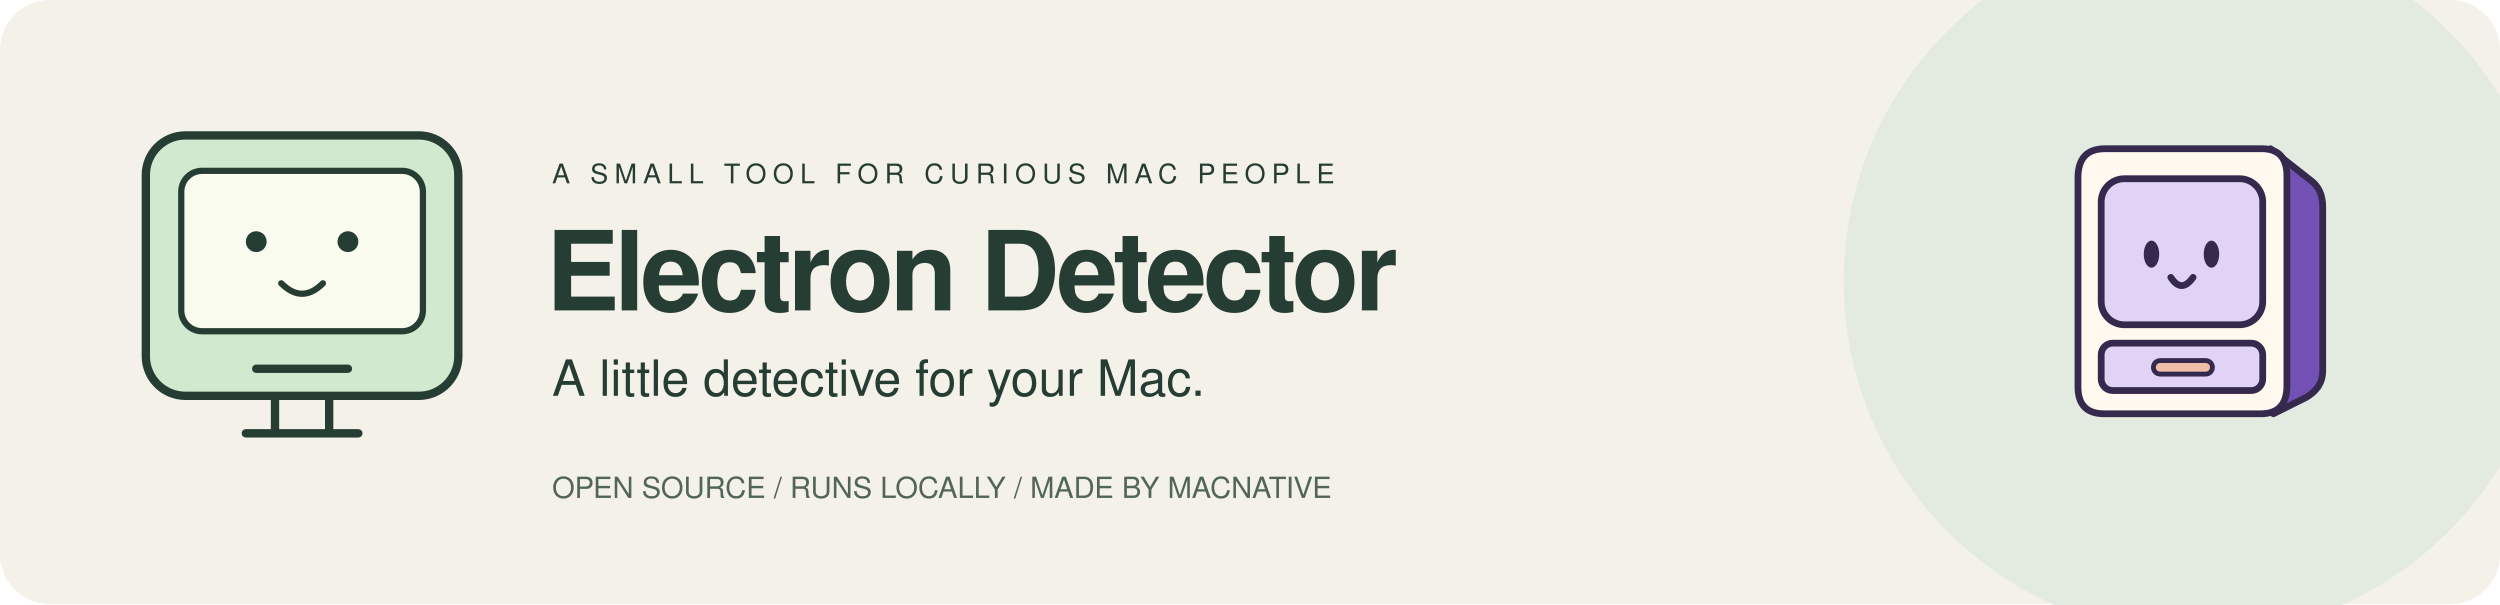
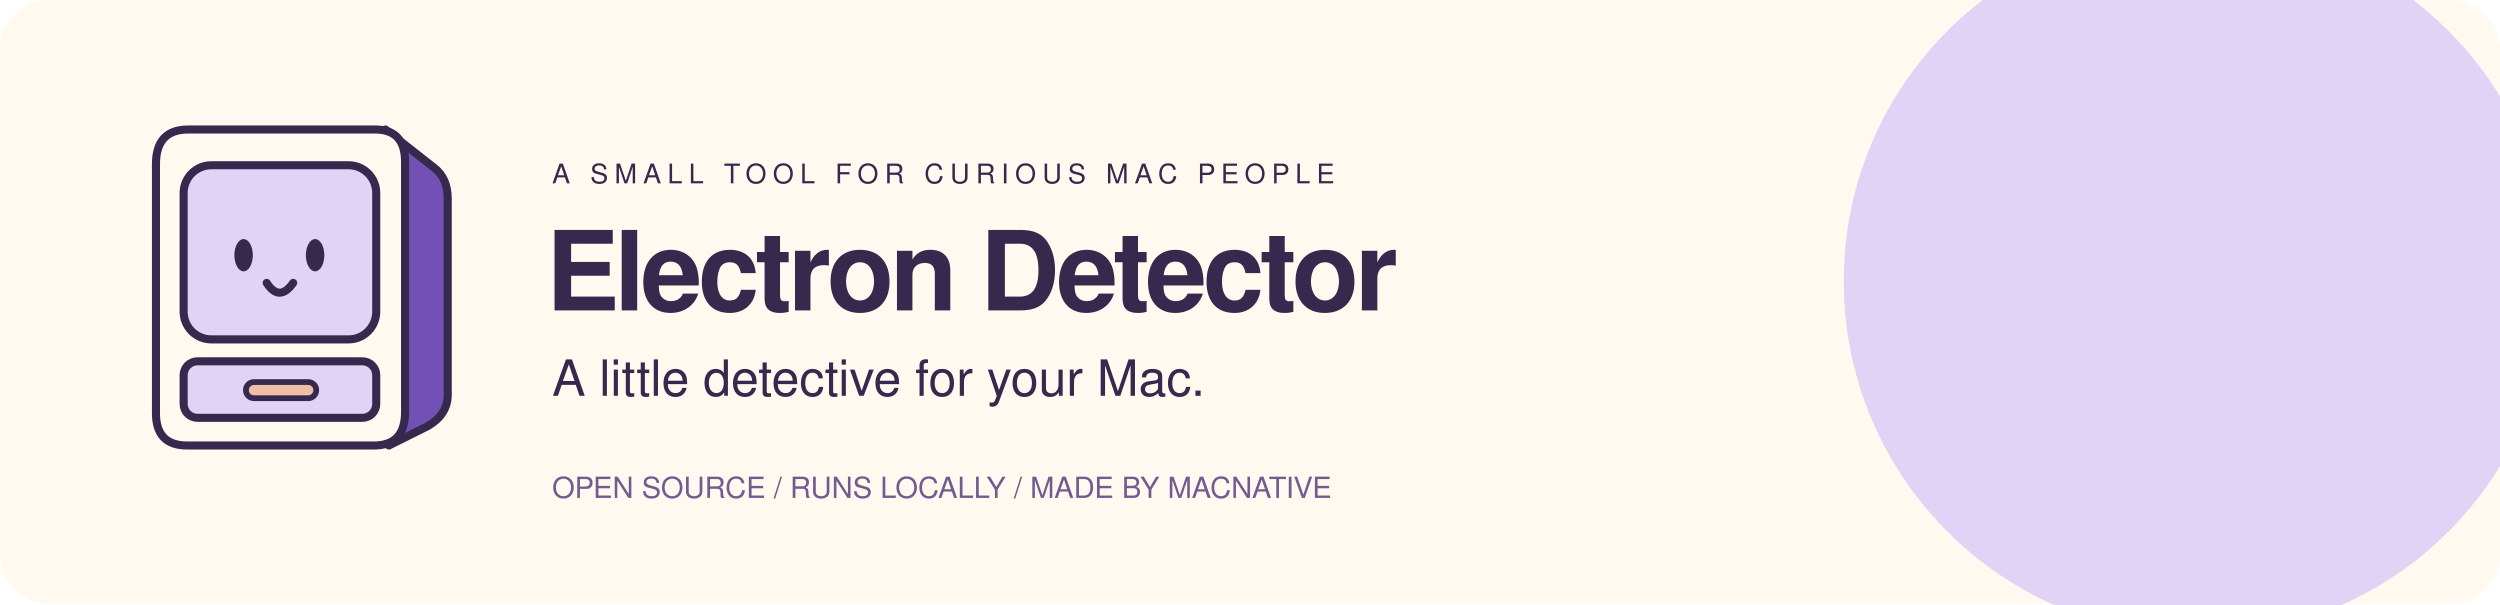
<svg xmlns="http://www.w3.org/2000/svg" width="1200" height="290" viewBox="0 0 1200 290">
-   <rect width="1200" height="290" rx="24" fill="#f4f1e9" />
-   <circle cx="1055" cy="135" r="170" fill="#e3ebe1" />
-   <g transform="translate(70 65)">
-     <rect width="150" height="125" rx="19" fill="#d1e9cf" stroke="#263d33" stroke-width="4" />
-     <rect x="17" y="17" width="116" height="77" rx="10" fill="#f9fbef" stroke="#263d33" stroke-width="3" />
-     <circle cx="53" cy="51" r="5" fill="#263d33" />
-     <circle cx="97" cy="51" r="5" fill="#263d33" />
-     <path d="M65 71 Q75 81 85 71" fill="none" stroke="#263d33" stroke-width="3" stroke-linecap="round" />
-     <path d="M53 112h44M62 126v15m26-15v15M48 143h54" stroke="#263d33" stroke-width="4" stroke-linecap="round" />
-   </g>
-   <g font-family="-apple-system,BlinkMacSystemFont,Helvetica,Arial,sans-serif" fill="#263d33">
+   <rect width="1200" height="290" rx="24" fill="#FFF9EF" />
+   <circle cx="1055" cy="135" r="170" fill="#E0D3F5" />
+   <g font-family="-apple-system,BlinkMacSystemFont,Helvetica,Arial,sans-serif" fill="#35294D">
    <text x="265" y="88" font-size="13" letter-spacing="3">A SMALL TOOL FOR CURIOUS MAC PEOPLE</text>
    <text x="262" y="149" font-weight="700" font-size="53" letter-spacing="-2">Electron Detector</text>
    <text x="265" y="190" font-size="24">A little detective for your Mac.</text>
-     <text x="265" y="239" font-size="14" fill="#526658">OPEN SOURCE  /  RUNS LOCALLY  /  MADE BY MACNATIVE</text>
+     <text x="265" y="239" font-size="14" fill="#735B91">OPEN SOURCE  /  RUNS LOCALLY  /  MADE BY MACNATIVE</text>
  </g>
-   <svg x="990" y="63" width="130" height="144" viewBox="0 0 280 310" fill="none" aria-label="MacNative logo">
+   <svg x="66" y="52" width="155" height="172" viewBox="0 0 280 310" fill="none" aria-label="MacNative logo">
    <g stroke="#35294D" stroke-width="7" stroke-linejoin="round">
      <path d="M215 18 257 51Q269 60 269 78V248Q269 265 252 275L218 292 199 156Z" fill="#7350B5" />
      <path d="M44 18H206Q232 18 232 46V263Q232 292 205 292H43Q16 292 16 264V48Q16 18 44 18Z" fill="#FFF9EF" />
      <rect x="40" y="49" width="167" height="151" rx="24" fill="#E0D3F5" />
      <rect x="40" y="219" width="167" height="49" rx="12" fill="#E0D3F5" />
      <rect x="94" y="237" width="61" height="14" rx="7" fill="#F0BEA8" stroke-width="5" />
    </g>
    <g fill="#35294D">
      <ellipse cx="92" cy="127" rx="8" ry="14" />
      <ellipse cx="154" cy="127" rx="8" ry="14" />
    </g>
    <path d="M112 151Q123 168 135 151" stroke="#35294D" stroke-width="7" stroke-linecap="round" />
  </svg>
</svg>
